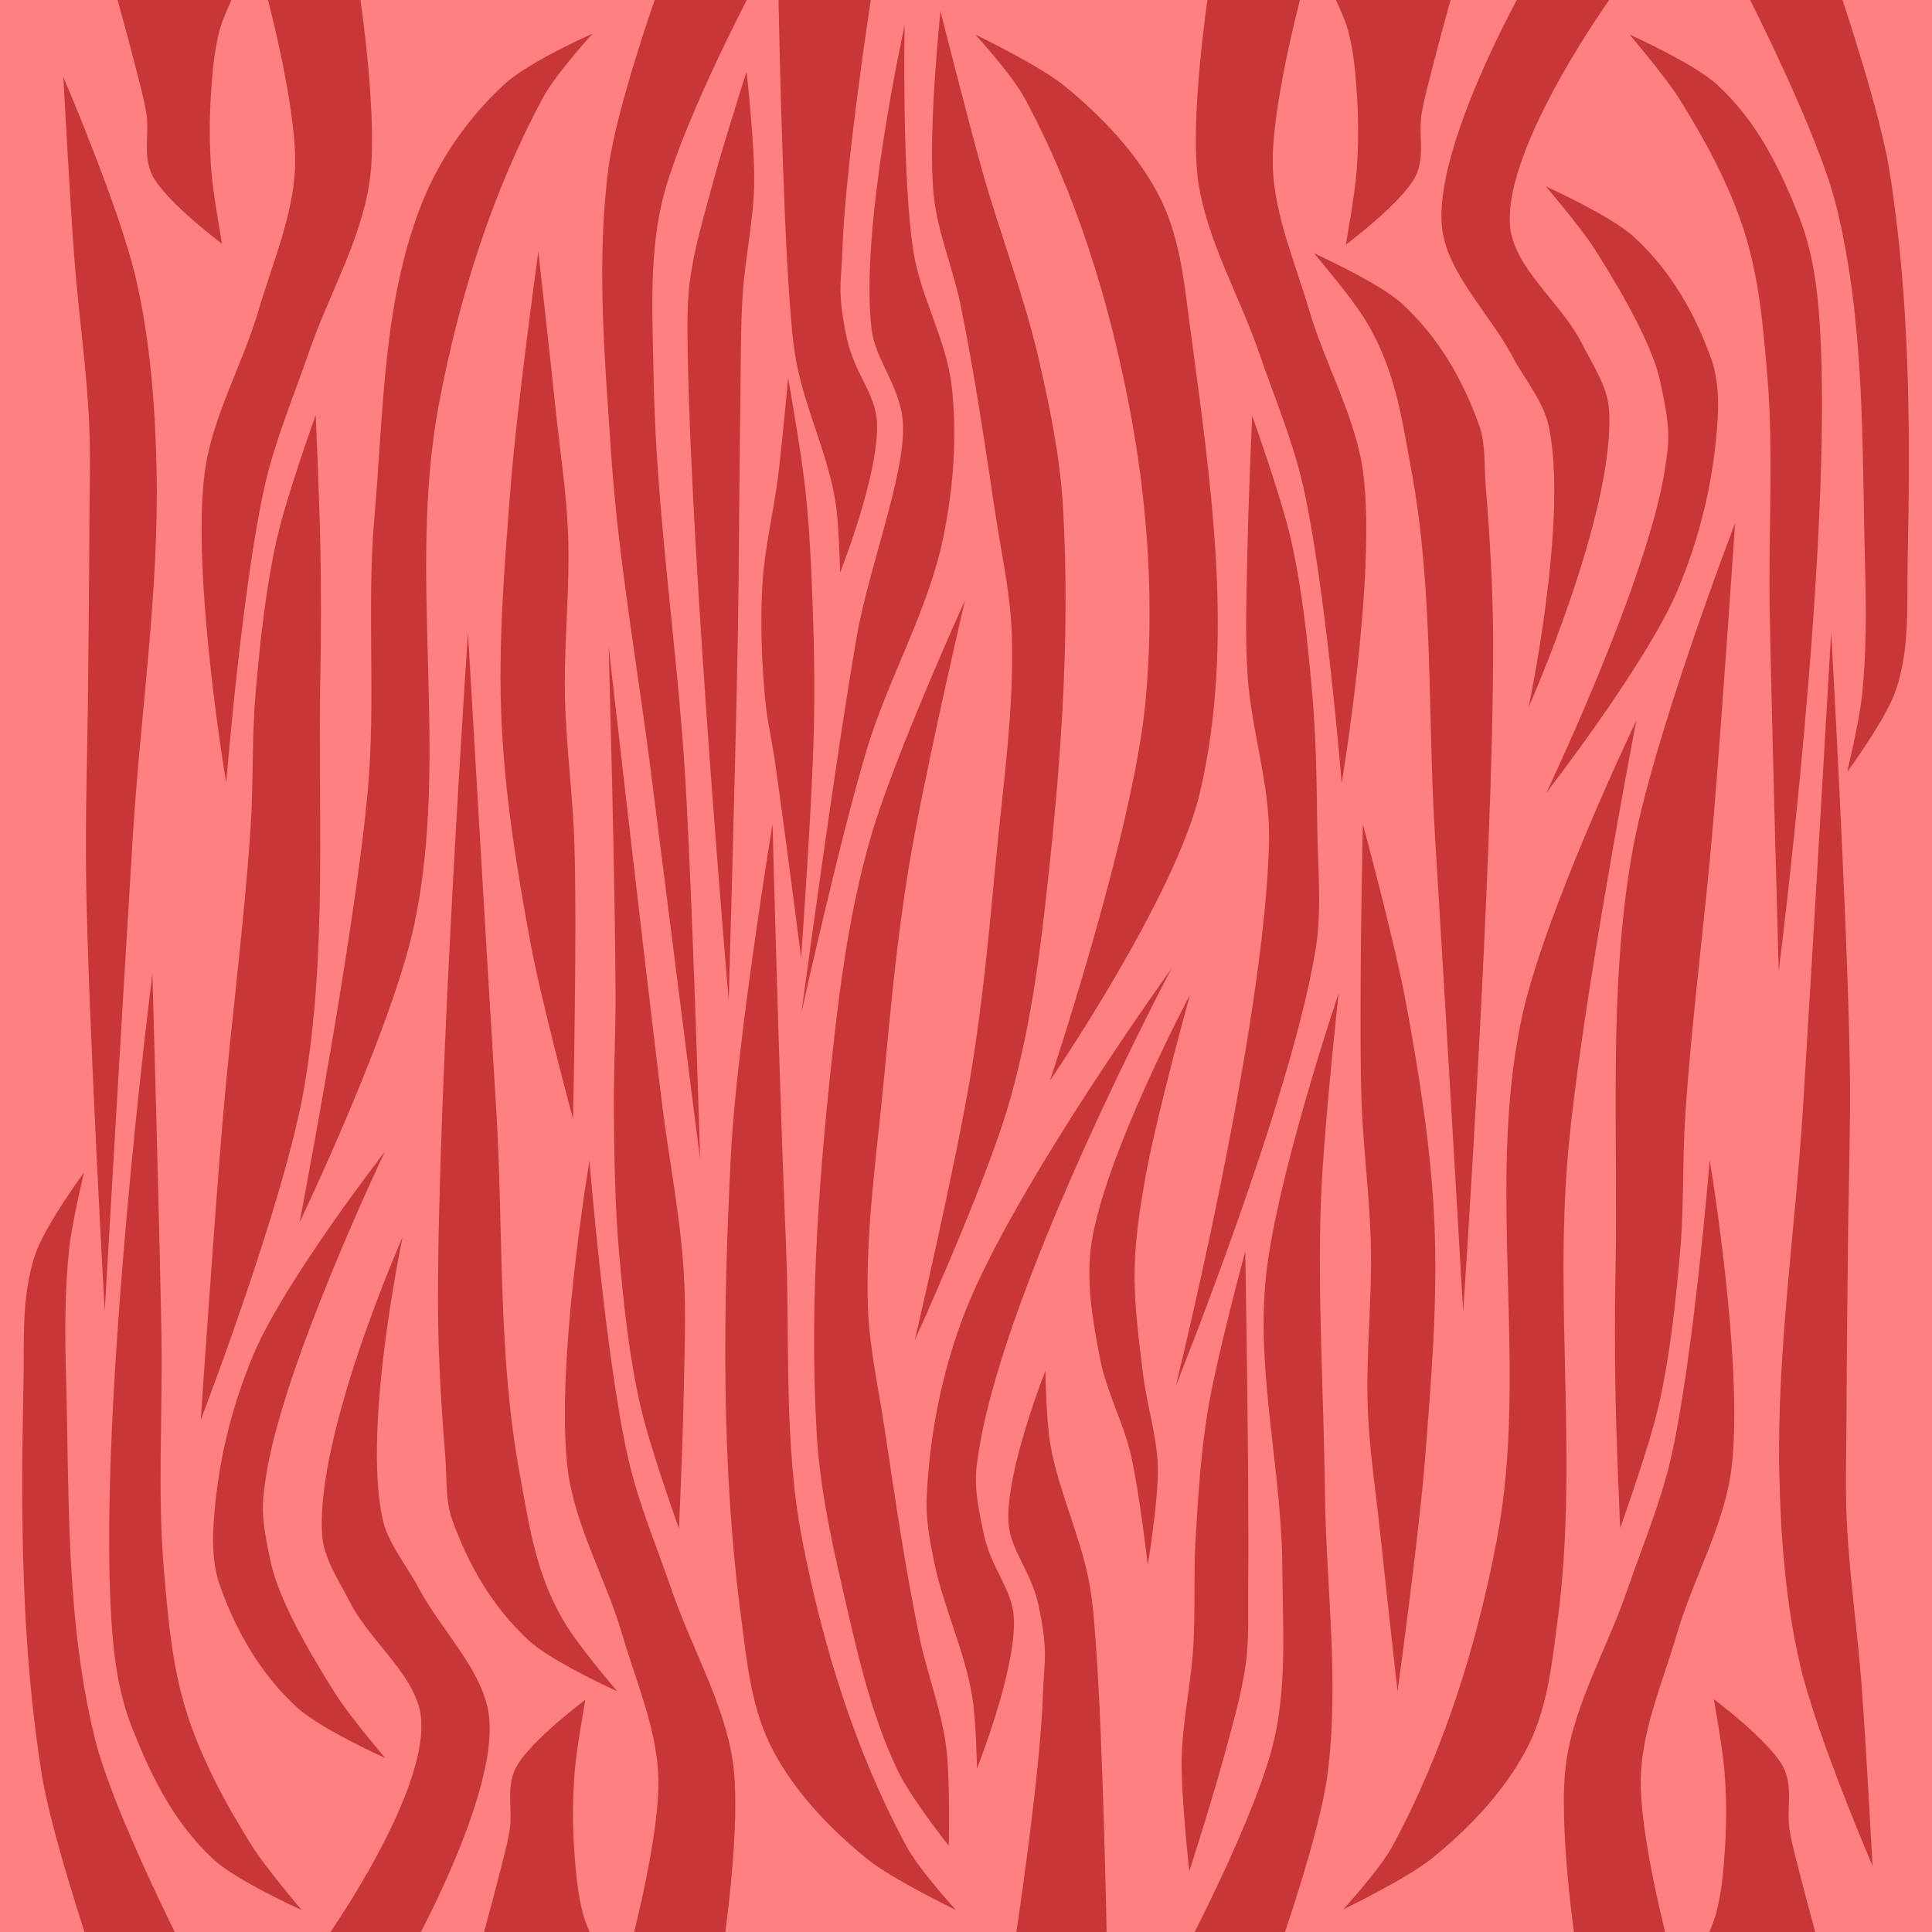
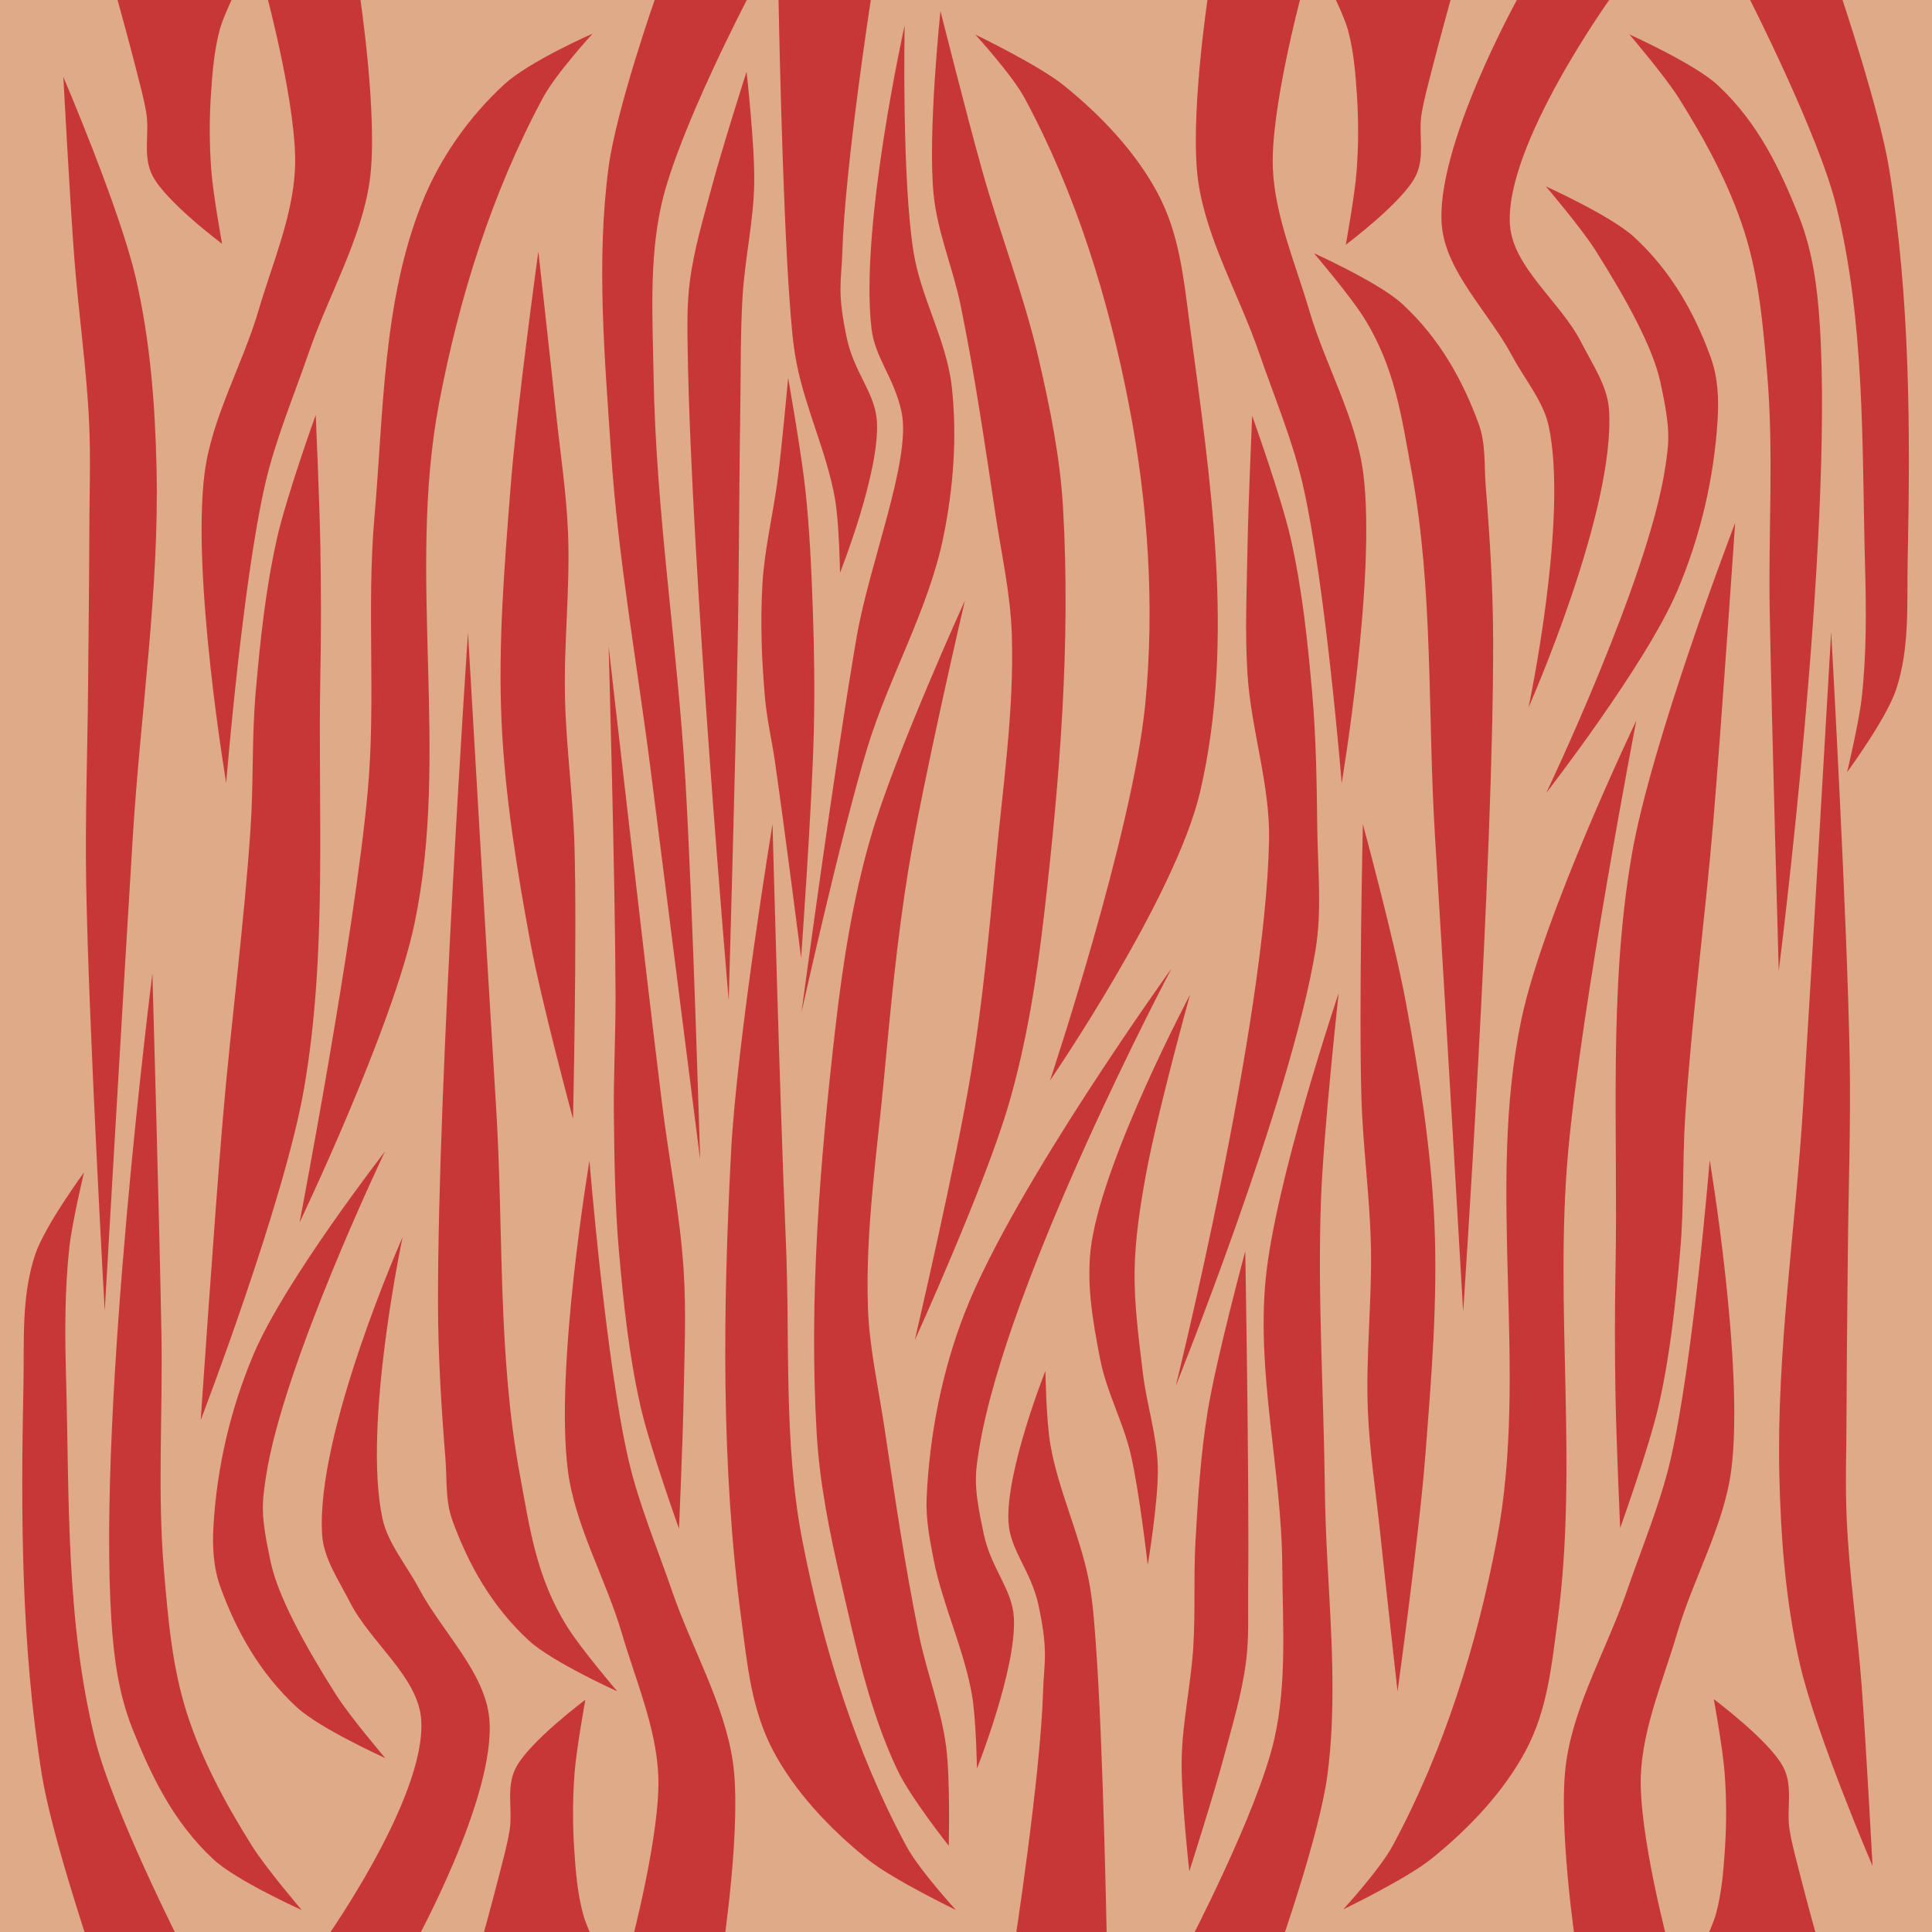
<svg xmlns="http://www.w3.org/2000/svg" cursor="default" viewBox="0 0 256 256">
  <g fill-rule="evenodd">
-     <path fill="#ff8080" d="M-.357-.786v258.929l258.209.006-.008-258.934z" />
+     <path fill="#deaa87" d="M-.357-.786v258.929l258.209.006-.008-258.934z" />
    <path fill="#c83737" d="M20.194 129.014s-7.286 57.163-5.43 85.74c.315 4.869.946 9.715 2.805 14.364 2.42 6.053 5.343 12.274 10.726 17.269 3.045 2.825 11.687 6.705 11.687 6.705s-4.713-5.516-6.56-8.454c-3.547-5.64-6.667-11.472-8.612-17.493-2.002-6.197-2.527-12.574-3.076-18.95-.9-10.443-.155-20.964-.343-31.444-.287-15.915-1.197-47.737-1.197-47.737z" />
    <path fill="#c83737" d="M33.64 179.355a68.843 68.843 0 0 0-5.351 22.77c-.163 2.745-.038 5.542.926 8.196 2.05 5.644 5.129 11.319 10.146 15.929 3.063 2.815 11.687 6.705 11.687 6.705s-4.706-5.518-6.561-8.454c-4.206-6.656-7.635-12.963-8.612-17.493-1.355-6.285-1.195-7.648-.615-11.443C37.51 180.85 51 152.593 51 152.593s-13.189 16.982-17.36 26.762zM96.865 152.74c-1.066 20.646-1.35 41.425 1.388 62.003.777 5.845 1.315 11.866 4.256 17.353 2.805 5.234 7.248 10.08 12.465 14.279 3.315 2.667 11.687 6.705 11.687 6.705s-4.87-5.313-6.56-8.454c-6.766-12.564-11.075-26.52-13.79-40.528-2.52-13-1.608-26.436-2.183-39.665-.8-18.41-1.765-55.256-1.765-55.256s-4.743 28.947-5.498 43.564zM58.037 172.722c.011 6.858.436 13.715.985 20.551.22 2.74-.038 5.542.926 8.196 2.05 5.644 5.129 11.319 10.146 15.929 3.063 2.815 11.687 6.705 11.687 6.705s-4.706-5.518-6.561-8.454c-4.206-6.656-5.045-13.31-6.339-20.27-2.965-15.95-2.137-32.375-3.14-48.567-1.3-20.988-3.73-62.976-3.73-62.976s-4.022 59.228-3.974 88.886zM127.861 173.874c-3.045 7.796-4.695 16.23-5.076 24.591-.125 2.747.39 5.482.926 8.197 1.19 6.023 4.016 11.85 5.072 17.887.567 3.244.668 9.797.668 9.797s5.27-13.238 4.893-19.999c-.21-3.782-2.995-6.469-3.972-10.998-1.356-6.286-1.238-7.675-.616-11.443 3.723-22.53 25.486-63.589 25.486-63.589s-20.935 29.054-27.38 45.557zM24.166 258.017s-9.259-18.167-11.59-27.636c-3.867-15.707-3.385-31.817-3.82-47.76-.16-5.79-.2-11.597.437-17.371.366-3.322 1.94-9.9 1.94-9.9s-5.21 7.08-6.486 10.928c-1.852 5.586-1.417 11.444-1.538 17.183-.363 17.263-.314 34.613 2.446 51.766 1.237 7.69 6.303 22.782 6.303 22.782z" />
    <path fill="#c83737" d="M54.634 258.138s11.177-20.035 10.197-30.443c-.579-6.142-6.27-11.476-9.332-17.234-1.632-3.067-4.116-5.982-4.816-9.223-2.658-12.31 2.666-37.317 2.666-37.317s-11.58 26.111-10.662 39.504c.211 3.086 2.21 5.986 3.69 8.892 2.7 5.3 9.031 9.894 9.432 15.524.754 10.577-13.483 30.29-13.483 30.29zM79.065 258.078s-1.391-2.916-1.797-4.423c-.763-2.831-.99-5.728-1.18-8.607a71.121 71.121 0 0 1 .04-10.052c.247-3.269 1.436-9.767 1.436-9.767s-7.437 5.54-9.227 9.038c-1.335 2.61-.362 5.552-.82 8.309-.342 2.055-.924 4.086-1.435 6.122-.787 3.131-2.515 9.372-2.515 9.372zM95.831 258.01s2.486-16.458 1.265-24.627c-1.152-7.702-5.441-15-8.03-22.523-2-5.814-4.439-11.569-5.797-17.475-3.007-13.079-5.163-39.587-5.163-39.587s-4.61 27.391-2.862 41.027c.944 7.372 5.032 14.37 7.161 21.615 1.83 6.223 4.526 12.408 4.82 18.762.353 7.647-3.702 22.801-3.702 22.801zM146.675 258.046s-.481-27.015-1.49-40.501c-.205-2.737-.39-5.482-.926-8.197-1.19-6.023-4.016-11.85-5.071-17.887-.568-3.244-.669-9.797-.669-9.797s-5.269 13.238-4.892 19.999c.21 3.782 2.995 6.469 3.972 10.998 1.355 6.286.728 7.627.615 11.443-.337 11.346-3.847 33.934-3.847 33.934z" />
    <path fill="#c83737" d="M81.564 131.843c.016 5.347-.286 10.693-.223 16.04.071 5.987.15 11.986.675 17.95.602 6.84 1.308 13.655 2.83 20.402 1.241 5.506 5.125 16.326 5.125 16.326s.513-11.66.616-17.492c.098-5.587.36-11.187 0-16.764-.478-7.39-1.952-14.682-2.858-22.032-2.49-20.197-7.083-60.637-7.083-60.637s.872 30.802.918 46.207zM115.357 111c-2.351 8.143-3.67 16.58-4.643 25-2.064 17.877-3.542 35.963-2.5 53.929.384 6.623 1.723 13.178 3.215 19.642 1.956 8.478 3.764 17.143 7.5 25 1.73 3.638 6.785 10 6.785 10s.228-8.846-.357-13.214c-.667-4.98-2.562-9.721-3.571-14.643-1.89-9.222-3.233-18.55-4.643-27.857-.792-5.227-1.971-10.43-2.143-15.714-.33-10.139 1.197-20.257 2.143-30.357.86-9.19 1.729-18.392 3.214-27.5 1.958-12.006 7.5-35.715 7.5-35.715s-9.372 20.597-12.5 31.429zM235.693 128.643s7.286-57.163 5.43-85.74c-.315-4.869-.946-9.714-2.805-14.364-2.42-6.053-5.343-12.274-10.726-17.269-3.045-2.825-11.687-6.705-11.687-6.705s4.713 5.516 6.56 8.455c3.547 5.64 6.667 11.471 8.612 17.492 2.002 6.197 2.527 12.574 3.076 18.95.9 10.443.155 20.964.343 31.444.287 15.915 1.197 47.737 1.197 47.737z" />
    <path fill="#c83737" d="M222.247 78.302a68.842 68.842 0 0 0 5.351-22.77c.163-2.744.038-5.542-.926-8.196-2.05-5.644-5.129-11.319-10.146-15.929-3.063-2.815-11.687-6.705-11.687-6.705s4.706 5.519 6.561 8.455c4.206 6.655 7.635 12.962 8.612 17.492 1.355 6.285 1.195 7.648.615 11.443-2.25 14.715-15.74 42.972-15.74 42.972s13.189-16.981 17.36-26.762zM159.022 104.917c4.683-20.136 1.35-41.424-1.388-62.003-.777-5.845-1.315-11.866-4.256-17.352-2.805-5.235-7.248-10.082-12.465-14.28-3.315-2.667-11.687-6.705-11.687-6.705s4.87 5.314 6.56 8.454c6.766 12.565 11.075 26.52 13.79 40.529 2.52 12.999 3.457 26.484 2.183 39.664-1.652 17.095-12.63 49.953-12.63 49.953s16.636-24.26 19.893-38.26zM197.85 84.935c-.011-6.858-.436-13.715-.985-20.55-.22-2.741.038-5.543-.926-8.197-2.05-5.644-5.129-11.319-10.146-15.929-3.063-2.815-11.687-6.705-11.687-6.705s4.706 5.518 6.561 8.454c4.206 6.656 5.045 13.31 6.339 20.27 2.965 15.95 2.137 32.375 3.14 48.567 1.3 20.988 3.73 62.976 3.73 62.976s4.022-59.228 3.974-88.886zM114.894 99.188c2.894-9.535 8.143-18.362 10.127-28.127 1.316-6.482 1.824-13.239 1.094-19.813-.684-6.16-4.098-11.766-5.072-17.887-1.571-9.884-1.173-30-1.173-30s-5.987 26.816-4.388 40.201c.463 3.87 2.995 6.47 3.972 11 1.356 6.284-4.22 19.87-5.95 29.877-2.854 16.5-7.304 49.7-7.304 49.7s5.207-23.463 8.694-34.951zM231.721-.36s9.259 18.167 11.59 27.636c3.867 15.707 3.385 31.817 3.82 47.76.16 5.79.2 11.597-.437 17.371-.366 3.322-1.94 9.901-1.94 9.901s5.21-7.08 6.486-10.928c1.852-5.587 1.417-11.445 1.538-17.184.363-17.263.314-34.612-2.446-51.766-1.237-7.69-6.302-22.782-6.302-22.782z" />
    <path fill="#c83737" d="M201.253-.481s-11.177 20.035-10.197 30.443c.579 6.142 6.27 11.476 9.332 17.234 1.632 3.067 4.116 5.982 4.816 9.223 2.658 12.31-2.666 37.317-2.666 37.317s11.58-26.111 10.662-39.504c-.211-3.086-2.21-5.986-3.69-8.891-2.7-5.3-9.031-9.895-9.432-15.525-.754-10.577 13.483-30.29 13.483-30.29zM176.822-.42s1.391 2.915 1.797 4.423c.763 2.83.99 5.727 1.18 8.606.223 3.347.212 6.706-.04 10.052-.247 3.269-1.436 9.767-1.436 9.767s7.437-5.54 9.227-9.038c1.335-2.61.362-5.552.82-8.309.342-2.055.924-4.086 1.435-6.122.787-3.13 2.515-9.372 2.515-9.372zM160.056-.443s-2.486 16.459-1.265 24.628c1.152 7.701 5.441 15 8.03 22.523 2 5.814 4.439 11.569 5.797 17.475 3.007 13.078 5.163 39.586 5.163 39.586s4.61-27.39 2.862-41.026c-.944-7.372-5.032-14.37-7.161-21.615-1.83-6.223-4.526-12.408-4.82-18.762-.353-7.647 3.702-22.802 3.702-22.802zM103.151-.493s.481 27.015 1.49 40.5c.205 2.738.39 5.483.926 8.197 1.19 6.023 4.016 11.851 5.072 17.887.567 3.245.668 9.798.668 9.798s5.269-13.238 4.892-20c-.21-3.781-2.995-6.468-3.972-10.998-1.355-6.285-.728-7.627-.615-11.443.337-11.345 3.847-33.934 3.847-33.934z" />
    <path fill="#c83737" d="M174.323 125.814c.863-5.277.286-10.693.223-16.04-.07-5.987-.15-11.986-.675-17.95-.602-6.84-1.308-13.655-2.83-20.402-1.241-5.506-5.125-16.326-5.125-16.326s-.513 11.66-.616 17.492c-.098 5.588-.36 11.187 0 16.764.478 7.39 3.008 14.628 2.858 22.032-.494 24.43-12.363 72.254-12.363 72.254s15.264-37.85 18.528-57.824zM133.711 146.152c2.351-8.143 3.67-16.58 4.643-25 2.065-17.877 3.542-35.963 2.5-53.929-.384-6.623-1.722-13.178-3.214-19.642-1.957-8.478-5.149-16.624-7.5-25-1.966-7.004-5.523-21.112-5.523-21.112s-1.724 16.253-.906 24.326c.507 4.998 2.563 9.721 3.572 14.643 1.89 9.222 3.233 18.55 4.643 27.857.791 5.227 1.97 10.43 2.142 15.714.33 10.139-1.196 20.257-2.142 30.357-.861 9.19-1.73 18.392-3.215 27.5-1.958 12.006-7.5 35.715-7.5 35.715s9.373-20.597 12.5-31.429zM96.56 132.561s-4.945-57.107-5.43-85.74c-.055-3.19-.13-6.403.28-9.566.548-4.232 1.797-8.347 2.897-12.47 1.373-5.145 4.616-15.292 4.616-15.292s1.1 9.834 1.015 14.768c-.085 5.015-1.23 9.961-1.54 14.967-.291 4.71-.222 9.434-.298 14.152-.167 10.48-.155 20.964-.343 31.444-.287 15.915-1.197 47.737-1.197 47.737zM102.683 100.908c-.406-2.797-1.06-5.561-1.311-8.376-.45-5.07-.65-10.186-.337-15.267.293-4.761 1.478-9.427 2.065-14.16.537-4.33 1.333-13.02 1.333-13.02s1.742 9.816 2.278 14.768c.565 5.222.797 10.477.985 15.725.193 5.41.27 10.829.142 16.241-.237 10.044-1.686 30.093-1.686 30.093s-2.215-17.35-3.47-26.004zM48.73 104.794c1.092-12.036-.168-24.205.882-36.244 1.22-13.97 1.101-28.564 6.276-41.596C58.253 21 62.12 15.492 66.84 11.159c3.309-3.037 11.687-6.705 11.687-6.705s-4.87 5.314-6.56 8.455c-6.767 12.564-11.13 26.508-13.791 40.528-4.29 22.605 1.478 46.433-3.254 68.95-2.908 13.838-15.227 39.596-15.227 39.596s7.291-37.969 9.036-57.19zM11.67 91.125c.063-7.082.15-14.164.17-21.247.015-4.604.183-9.213-.028-13.813-.337-7.352-1.424-14.651-1.975-21.99-.598-7.951-1.445-23.878-1.445-23.878s7.476 17.442 9.601 26.638c1.912 8.272 2.567 16.833 2.753 25.32.354 16.22-2.138 32.375-3.14 48.567-1.3 20.988-3.73 62.976-3.73 62.976s-2.142-37.86-2.459-56.814c-.144-8.585.176-17.172.253-25.759z" />
    <path fill="#c83737" d="M99.237-.546s-9.395 17.89-11.59 27.636c-1.667 7.408-1.166 15.165-1.042 22.758.293 17.966 3.173 35.8 4.225 53.737.978 16.669 1.942 50.055 1.942 50.055s-4.344-34.053-6.488-51.082c-1.79-14.228-4.373-28.381-5.325-42.69-.833-12.514-1.964-25.189-.332-37.624 1.025-7.812 6.302-22.782 6.302-22.782zM73.641 54.396c.566 5.383 1.404 10.749 1.626 16.157.298 7.288-.57 14.585-.404 21.877.15 6.539 1.064 13.043 1.256 19.58.355 12.077-.191 36.246-.191 36.246s-4.197-15.531-5.662-23.432c-1.792-9.667-3.364-19.427-3.81-29.25-.471-10.41.404-20.85 1.218-31.238.813-10.375 3.66-31.004 3.66-31.004s1.57 14.04 2.307 21.064zM30.93-.543s-1.392 2.915-1.798 4.423c-.762 2.83-.99 5.727-1.18 8.606a71.125 71.125 0 0 0 .041 10.052c.246 3.269 1.435 9.767 1.435 9.767s-7.436-5.54-9.226-9.038c-1.336-2.61-.362-5.552-.82-8.309-.342-2.055-.924-4.086-1.436-6.122-.787-3.13-2.514-9.372-2.514-9.372zM47.696-.477s2.485 16.46 1.264 24.628c-1.15 7.702-5.44 15-8.03 22.524-2 5.813-4.438 11.568-5.796 17.474-3.007 13.079-5.163 39.587-5.163 39.587s-4.61-27.39-2.863-41.027c.945-7.371 5.032-14.37 7.162-21.615 1.829-6.223 4.526-12.408 4.82-18.761.353-7.647-3.702-22.802-3.702-22.802z" />
    <path fill="#c83737" d="M29.5 148.548c1.093-12.978 2.843-25.901 3.706-38.897.396-5.974.15-11.986.675-17.95.601-6.84 1.308-13.655 2.83-20.402 1.24-5.506 5.125-16.326 5.125-16.326s.513 11.66.615 17.492c.099 5.588.11 11.177 0 16.764-.357 18.307.962 36.844-2.143 54.89-2.607 15.151-13.709 44.039-13.709 44.039s1.79-26.418 2.9-39.61zM165.005 165.805s.537 29.887.38 44.83c-.033 3.19.13 6.401-.28 9.565-.548 4.232-1.797 8.347-2.898 12.47-1.372 5.145-4.615 15.292-4.615 15.292s-1.1-9.835-1.016-14.768c.086-5.015 1.231-9.962 1.54-14.967.292-4.71.027-9.442.299-14.152.327-5.699.683-11.416 1.606-17.05 1.174-7.17 4.984-21.22 4.984-21.22zM151.812 155.79c-.742 4.1-1.388 8.249-1.467 12.415-.088 4.598.55 9.186 1.094 13.752.496 4.154 1.859 8.212 1.976 12.393.122 4.361-1.333 13.02-1.333 13.02s-1.13-9.922-2.278-14.769c-1.004-4.24-3.178-8.165-4.015-12.441-.994-5.08-1.936-10.368-1.153-15.484 1.783-11.653 13.05-32.87 13.05-32.87s-4.41 15.884-5.874 23.983zM207.785 152.661c-1.848 20.59 1.35 41.424-1.387 62.002-.778 5.846-1.316 11.866-4.256 17.353-2.806 5.235-7.25 10.081-12.466 14.28-3.315 2.667-11.687 6.705-11.687 6.705s4.87-5.314 6.56-8.455c6.766-12.564 11.13-26.508 13.79-40.528 4.291-22.605-1.477-46.433 3.255-68.95 2.908-13.839 15.227-39.596 15.227-39.596s-7.31 37.967-9.036 57.189zM244.845 166.33c-.063 7.082-.15 14.164-.171 21.246-.014 4.605-.182 9.214.029 13.814.337 7.351 1.424 14.65 1.975 21.99.598 7.95 1.445 23.877 1.445 23.877s-7.476-17.441-9.601-26.637c-1.912-8.272-2.567-16.833-2.753-25.321-.355-16.219 2.138-32.375 3.14-48.566 1.3-20.989 3.73-62.976 3.73-62.976s2.142 37.86 2.459 56.813c.144 8.586-.176 17.173-.253 25.76z" />
    <path fill="#c83737" d="M157.277 258s9.396-17.89 11.59-27.635c1.668-7.409 1.089-15.165 1.043-22.759-.076-12.714-3.423-25.423-2.205-38.08 1.25-12.988 9.675-37.932 9.675-37.932s-2.022 18.37-2.351 27.596c-.456 12.792.383 25.597.527 38.396.141 12.541 1.964 25.19.332 37.624-1.026 7.813-6.302 22.783-6.302 22.783zM182.874 203.059c-.566-5.384-1.405-10.75-1.626-16.158-.298-7.287.57-14.585.404-21.876-.15-6.539-1.064-13.043-1.257-19.58-.355-12.078.192-36.247.192-36.247s4.197 15.532 5.662 23.433c1.792 9.667 3.364 19.427 3.81 29.249.471 10.41-.404 20.85-1.218 31.239-.813 10.374-3.66 31.004-3.66 31.004s-1.57-14.04-2.307-21.064zM225.585 257.998s1.392-2.916 1.798-4.423c.762-2.831.989-5.727 1.18-8.607.222-3.346.21-6.706-.041-10.052-.246-3.268-1.435-9.766-1.435-9.766s7.436 5.54 9.226 9.038c1.335 2.609.362 5.551.82 8.308.342 2.055.924 4.086 1.436 6.123.786 3.13 2.514 9.372 2.514 9.372zM208.82 257.931s-2.486-16.459-1.265-24.627c1.15-7.702 5.44-15 8.03-22.524 2-5.813 4.438-11.568 5.796-17.475 3.007-13.078 5.163-39.586 5.163-39.586s4.61 27.39 2.863 41.026c-.945 7.372-5.032 14.37-7.162 21.616-1.829 6.222-4.526 12.407-4.82 18.761-.353 7.647 3.702 22.802 3.702 22.802z" />
    <path fill="#c83737" d="M227.015 108.907c-1.093 12.978-2.843 25.9-3.706 38.896-.396 5.975-.15 11.986-.675 17.95-.602 6.84-1.308 13.655-2.83 20.403-1.24 5.505-5.125 16.326-5.125 16.326s-.513-11.66-.615-17.493a452.016 452.016 0 0 1 0-16.763c.357-18.307-.962-36.844 2.143-54.89 2.607-15.151 13.708-44.039 13.708-44.039s-1.789 26.418-2.9 39.61z" />
  </g>
</svg>
